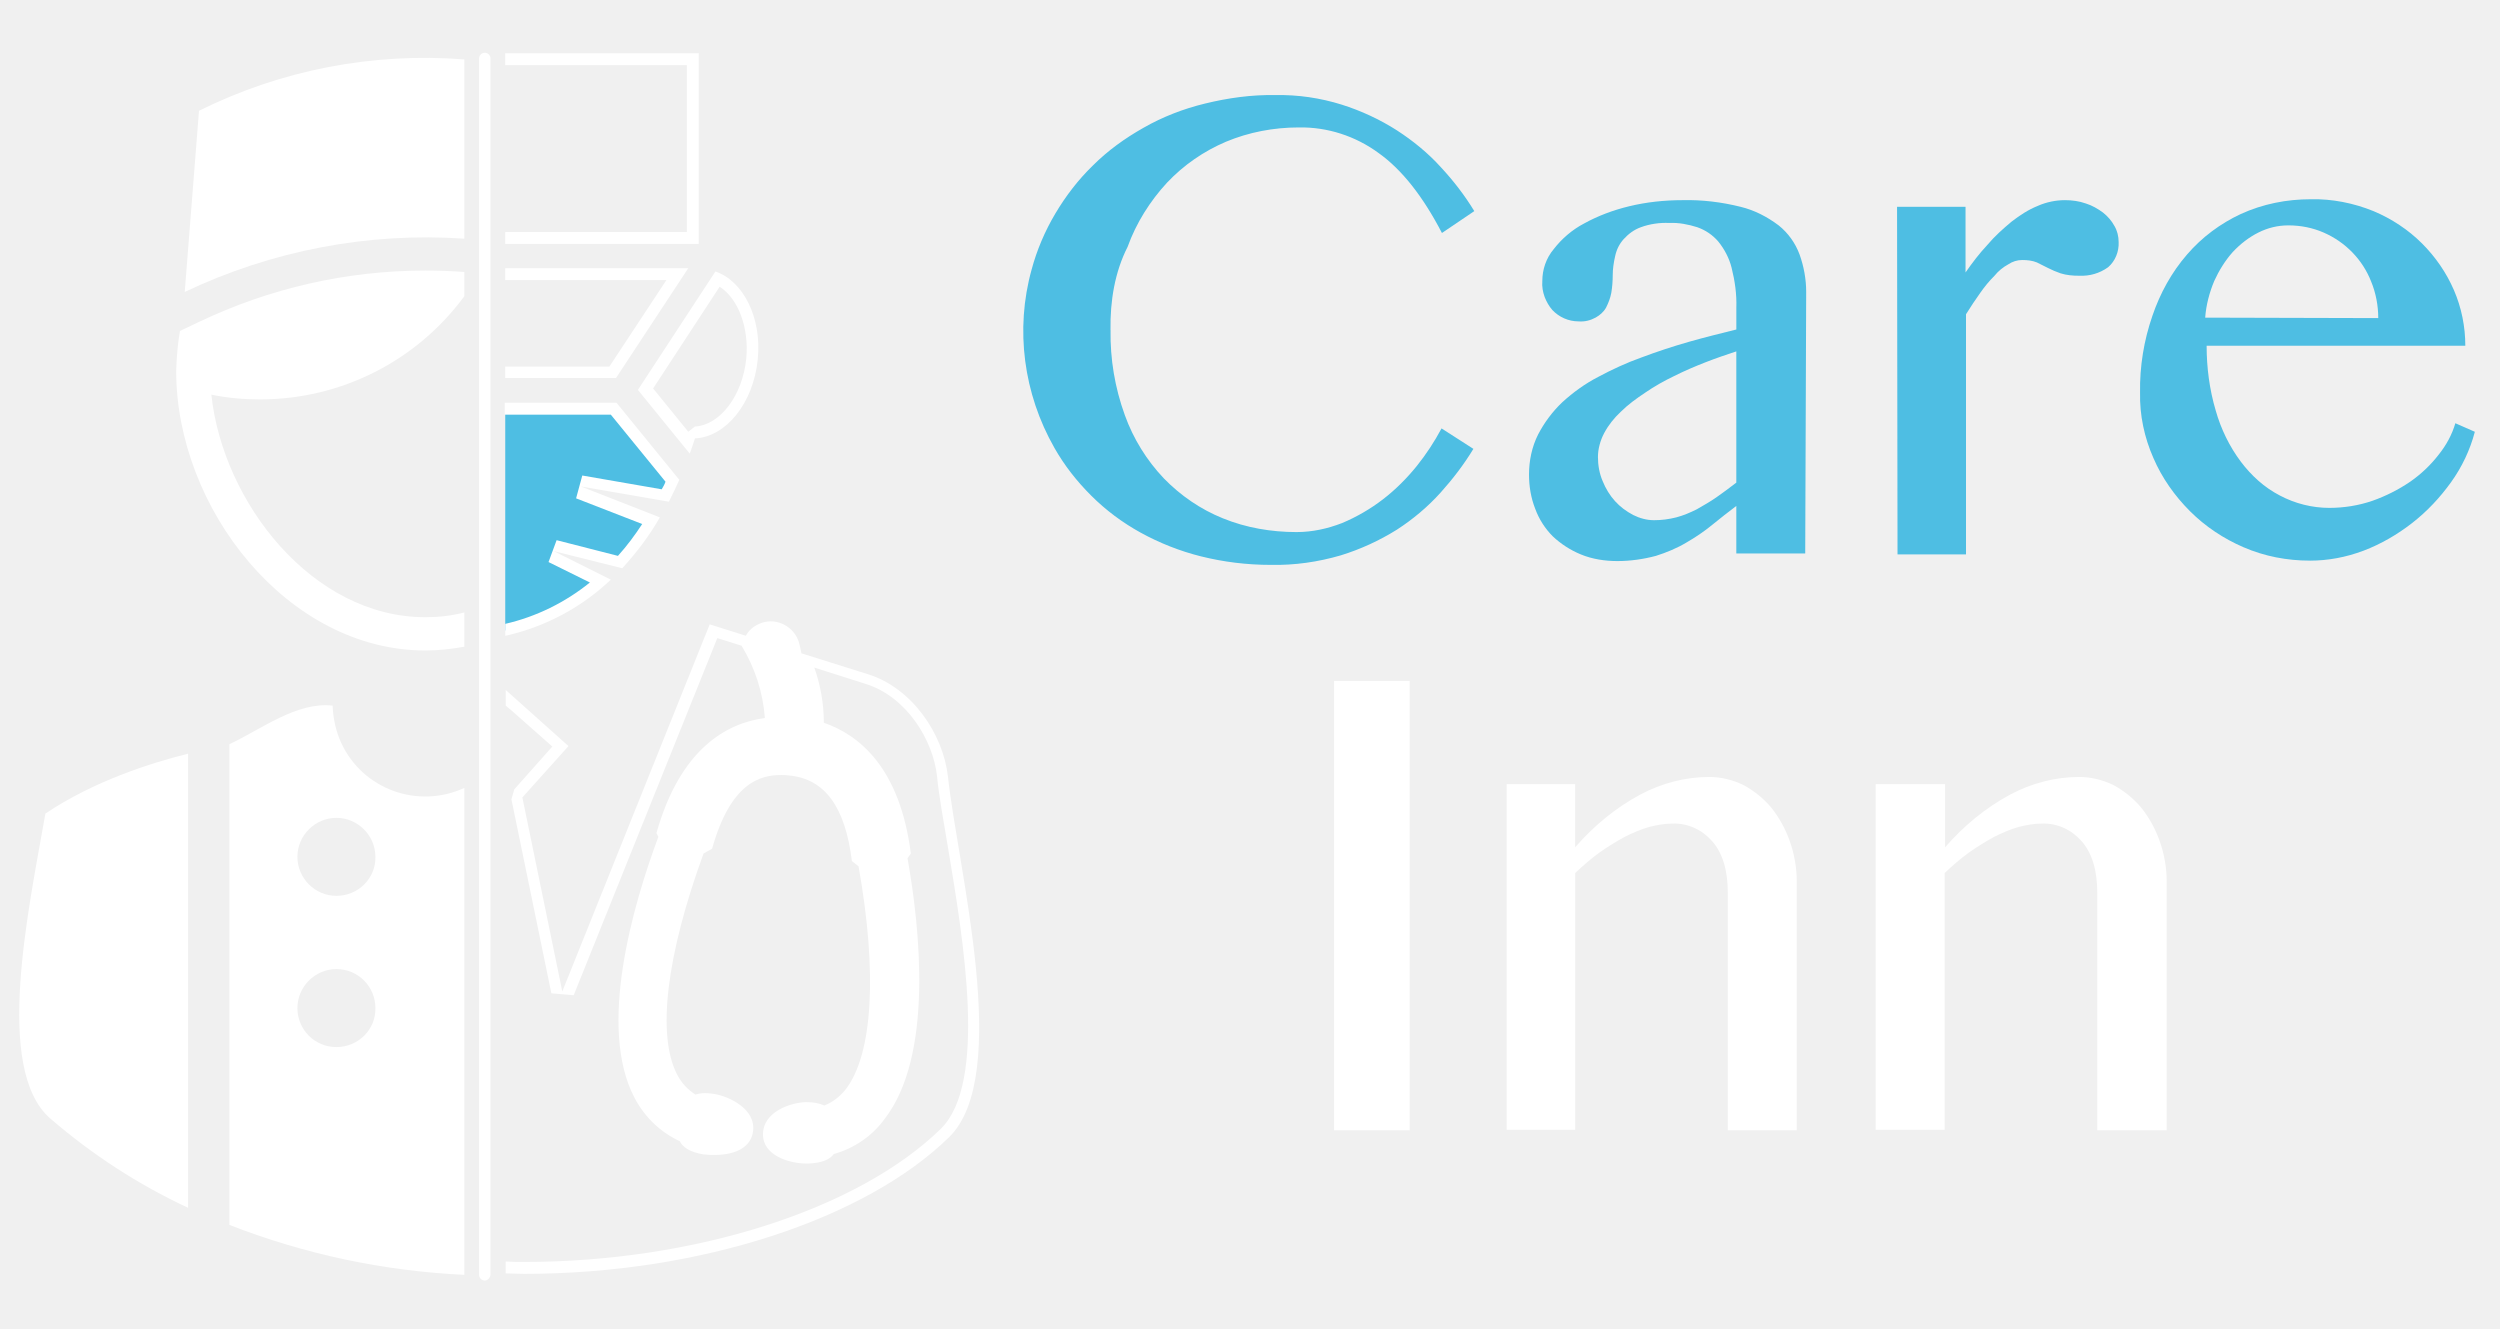
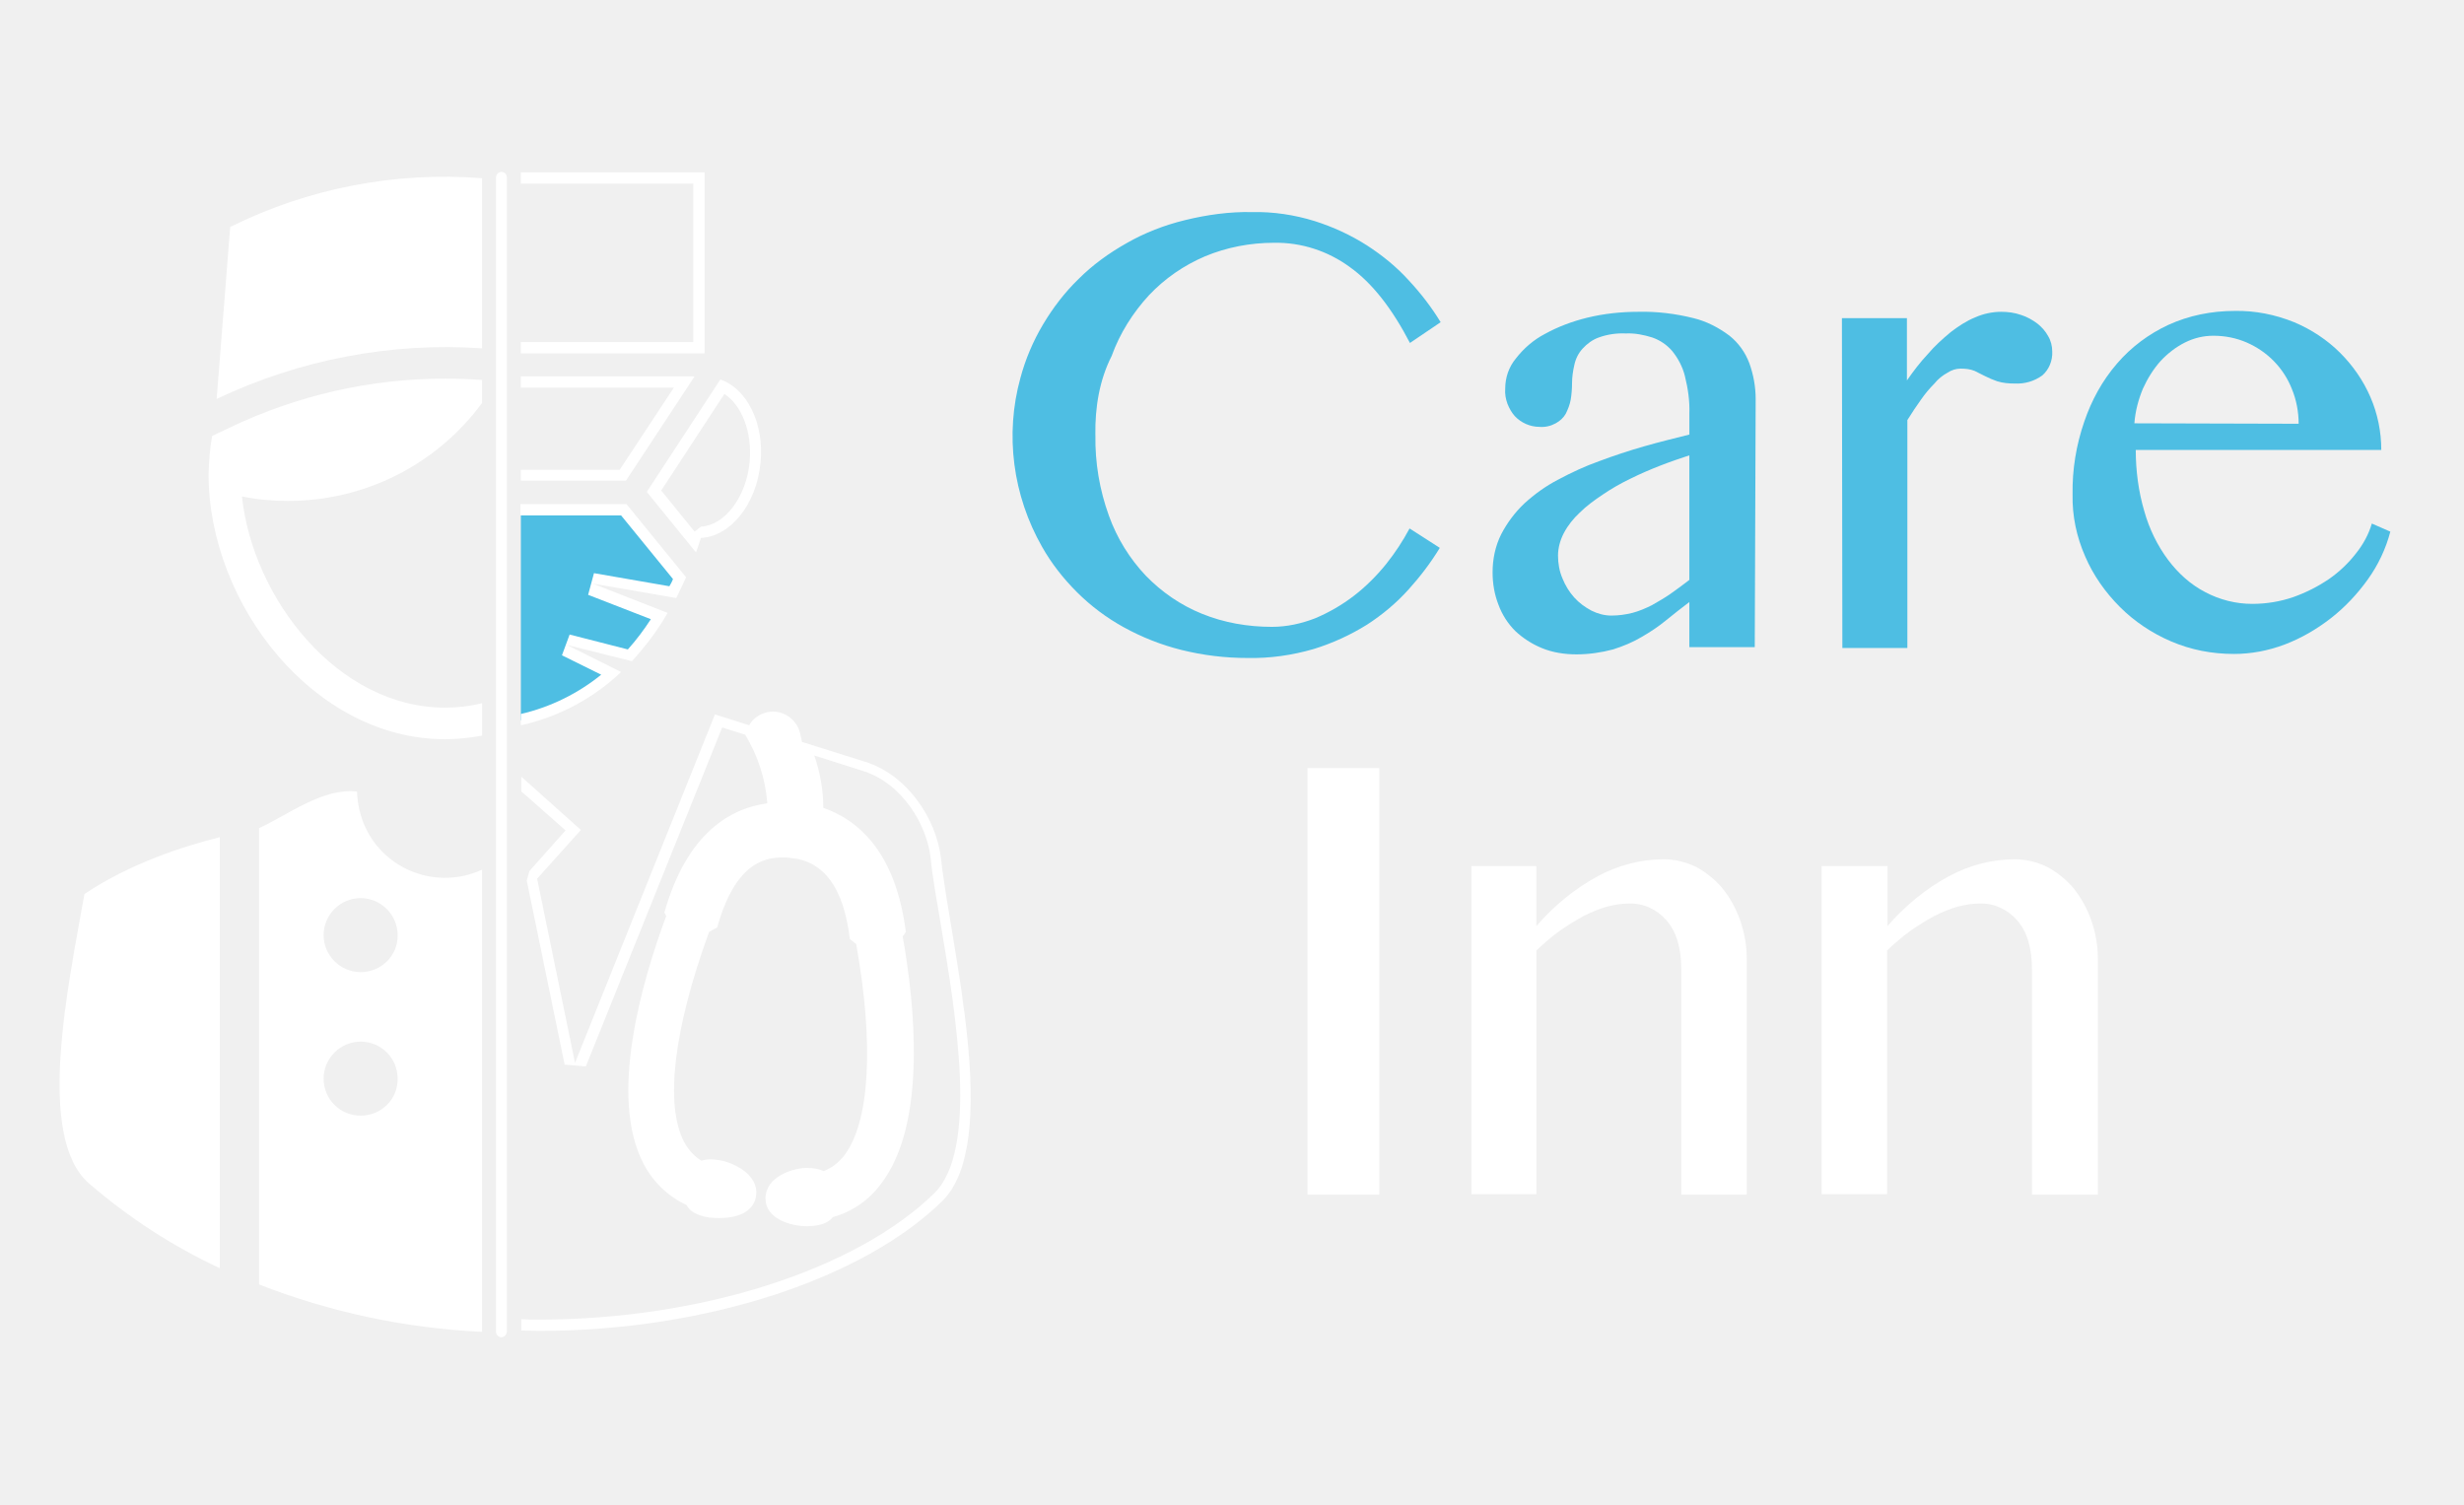
- <svg xmlns="http://www.w3.org/2000/svg" version="1.1" viewBox="15 41 112 59.5">
+ <svg xmlns="http://www.w3.org/2000/svg" version="1.1" viewBox="13.05 35.25 116.3 71">
  <g>
    <g id="Layer_1">
      <g>
        <g>
          <path d="M64.753,55.784c-.021,1.3.192,2.578.639,3.813.383,1.065.98,2.024,1.747,2.833.746.767,1.64,1.385,2.642,1.789,1.044.426,2.173.618,3.302.618.703,0,1.385-.149,2.045-.405.66-.277,1.278-.639,1.832-1.065s1.065-.937,1.513-1.491c.426-.533.788-1.086,1.108-1.683l1.427.916c-.426.703-.916,1.342-1.47,1.96-.575.639-1.236,1.193-1.96,1.662-.788.49-1.619.873-2.514,1.15-1.023.298-2.066.447-3.132.426-1.065,0-2.109-.128-3.132-.383-.937-.234-1.853-.596-2.705-1.065-.81-.447-1.555-1.001-2.216-1.662-.639-.639-1.193-1.342-1.64-2.13-1.385-2.429-1.768-5.304-1.023-7.989.234-.873.596-1.726,1.065-2.514s1.023-1.513,1.683-2.152c.66-.66,1.427-1.214,2.258-1.683.852-.49,1.789-.852,2.748-1.086,1.044-.256,2.109-.405,3.174-.383,1.001-.021,2.002.128,2.961.426.873.277,1.704.66,2.471,1.15.724.469,1.406,1.023,1.981,1.662.554.596,1.065,1.257,1.491,1.96l-1.449.98c-.852-1.64-1.789-2.833-2.833-3.579-1.044-.767-2.301-1.172-3.579-1.15-1.129,0-2.237.213-3.259.639-1.001.426-1.896,1.044-2.642,1.832-.767.831-1.385,1.811-1.768,2.876-.575,1.129-.788,2.429-.767,3.728Z" fill="#4ebee3" />
          <path d="M95.876,65.796h-3.089v-2.13c-.362.277-.724.554-1.086.852s-.746.554-1.15.788c-.426.256-.895.447-1.363.596-.554.149-1.15.234-1.726.234-.554,0-1.129-.085-1.64-.298-.469-.192-.895-.469-1.257-.81-.341-.341-.618-.767-.788-1.236-.192-.49-.277-1.001-.277-1.534,0-.618.128-1.236.405-1.789.277-.533.639-1.023,1.086-1.449.49-.447,1.023-.831,1.598-1.129.639-.341,1.278-.639,1.939-.873.682-.256,1.385-.49,2.13-.703s1.449-.383,2.13-.554v-.98c.021-.596-.064-1.193-.213-1.789-.107-.426-.32-.831-.596-1.172-.256-.298-.575-.511-.937-.639-.405-.128-.831-.213-1.257-.192-.426-.021-.873.043-1.278.192-.298.107-.554.298-.767.533-.192.213-.32.469-.383.767-.064.277-.107.575-.107.852,0,.256-.021.533-.064.788-.043.234-.128.447-.234.66-.107.192-.277.341-.469.447-.234.128-.49.192-.767.17-.447,0-.873-.192-1.172-.511-.149-.17-.256-.362-.341-.575-.085-.234-.128-.469-.107-.724,0-.511.17-1.023.511-1.427.362-.469.831-.873,1.363-1.15.618-.341,1.299-.596,2.002-.767.788-.192,1.598-.277,2.407-.277.873-.021,1.747.085,2.599.298.618.149,1.193.447,1.704.831.426.341.746.788.937,1.3.192.533.298,1.108.298,1.683l-.043,11.717ZM92.787,56.742c-.447.149-.895.298-1.385.49s-.937.383-1.406.618c-.447.213-.895.469-1.299.746-.383.256-.767.533-1.086.852-.298.277-.554.596-.746.959-.17.32-.277.703-.277,1.065s.064.746.213,1.086c.128.32.32.639.554.895s.49.447.81.618c.298.149.618.234.937.234.341,0,.66-.043,1.001-.128.32-.085.618-.213.916-.362.298-.17.596-.341.873-.533.298-.213.596-.426.895-.66v-5.88Z" fill="#4ebee3" />
          <path d="M99.988,50.266h3.068v2.94c.298-.426.618-.852.98-1.236.32-.383.703-.724,1.086-1.044.362-.277.746-.533,1.172-.703.383-.17.81-.256,1.214-.256.32,0,.639.043.937.149.277.085.533.234.767.405.213.17.383.362.511.596.128.213.192.469.192.724.021.426-.149.852-.469,1.129-.383.277-.831.405-1.299.383-.277,0-.554-.021-.831-.107-.192-.064-.383-.149-.554-.234-.17-.085-.341-.17-.511-.256-.213-.085-.426-.107-.66-.107-.213,0-.426.064-.618.192-.234.128-.447.298-.618.511-.234.234-.447.49-.639.767-.213.298-.426.618-.639.959v10.758h-3.068l-.021-15.573Z" fill="#4ebee3" />
          <path d="M118.479,66.116c-1.023,0-2.024-.192-2.961-.596-.895-.383-1.726-.937-2.407-1.619-.682-.682-1.257-1.491-1.64-2.386-.405-.916-.618-1.917-.596-2.919-.021-1.172.17-2.343.554-3.451.341-1.001.852-1.939,1.555-2.748.66-.767,1.491-1.385,2.407-1.811.98-.447,2.045-.66,3.132-.66.959-.021,1.917.17,2.812.533.81.341,1.555.831,2.173,1.449.596.596,1.086,1.3,1.427,2.088s.511,1.64.511,2.492h-11.589c0,.98.128,1.96.405,2.897.234.831.618,1.619,1.129,2.301.469.618,1.044,1.15,1.747,1.513.682.362,1.449.554,2.216.554.66,0,1.321-.107,1.939-.32.596-.213,1.15-.49,1.683-.852.49-.341.916-.746,1.278-1.214.341-.426.596-.895.746-1.406l.873.383c-.213.81-.575,1.576-1.065,2.258-.49.682-1.065,1.3-1.747,1.832-.66.511-1.385.937-2.173,1.236-.788.298-1.598.447-2.407.447ZM121.546,55.251c0-.554-.107-1.129-.32-1.64-.383-.98-1.15-1.768-2.13-2.194-.49-.213-1.023-.32-1.576-.32-.469,0-.916.107-1.342.32s-.81.511-1.15.873c-.341.383-.618.831-.831,1.3-.213.511-.362,1.065-.405,1.64l7.754.021Z" fill="#4ebee3" />
        </g>
        <g>
          <path d="M74.765,71.505h3.387v20.131h-3.387v-20.131Z" fill="#fff" />
          <path d="M82.498,76.128h3.068v2.833c.831-.959,1.811-1.768,2.919-2.365.959-.511,2.024-.788,3.089-.788.533,0,1.044.128,1.534.362.469.256.895.596,1.236,1.001.362.447.639.959.831,1.491.213.596.32,1.214.32,1.832v11.142h-3.089v-10.63c0-1.023-.234-1.789-.703-2.322-.447-.511-1.086-.81-1.768-.788-.362,0-.703.064-1.044.149-.383.107-.767.277-1.108.447-.383.213-.767.447-1.129.703-.383.277-.746.596-1.086.916v11.504h-3.068v-15.487h0Z" fill="#fff" />
          <path d="M99.05,76.128h3.089v2.833c.831-.959,1.811-1.768,2.919-2.365.959-.511,2.024-.788,3.089-.788.533,0,1.044.128,1.534.362.469.256.895.596,1.236,1.001.362.447.639.959.831,1.491.213.596.32,1.214.32,1.832v11.142h-3.11v-10.63c0-1.023-.234-1.789-.703-2.322-.447-.511-1.086-.81-1.768-.788-.362,0-.703.064-1.044.149-.383.107-.767.277-1.108.447-.383.213-.767.447-1.129.703-.383.277-.746.596-1.086.916v11.504h-3.089v-15.487h.021Z" fill="#fff" />
        </g>
        <g>
          <path d="M47.241,53.845c.831.533,1.321,1.832,1.193,3.217-.17,1.662-1.172,2.982-2.301,3.046l-.298.234-1.576-1.939,2.982-4.559M47.05,53.163l-3.472,5.304,2.322,2.855c.085-.213.149-.447.234-.682,1.385-.064,2.62-1.576,2.812-3.536.192-1.853-.639-3.515-1.896-3.941h0Z" fill="#fff" />
          <polygon points="37.634 43.385 37.634 43.918 45.771 43.918 45.771 50.309 45.771 51.395 37.634 51.395 37.634 51.928 46.304 51.928 46.304 50.309 46.304 43.385 37.634 43.385" fill="#fff" />
          <polygon points="37.634 53.547 44.855 53.547 42.299 57.424 37.634 57.424 37.634 57.935 42.597 57.935 45.835 53.014 37.634 53.014 37.634 53.547" fill="#fff" />
          <path d="M44.813,63.218c.107-.213.213-.447.32-.682l-2.62-3.217h-4.878v9.927h.064c1.555-.362,3.004-1.108,4.218-2.173l-2.216-1.108.17-.49,2.919.746c.511-.575.98-1.193,1.385-1.853l-3.259-1.278.149-.511,3.749.639Z" fill="#4ebee3" />
          <path d="M45.431,62.494l-2.812-3.451h-5.006v.533h4.751l2.45,3.004c-.043.128-.107.234-.17.341l-3.558-.618-.277,1.023,2.961,1.15c-.32.49-.682.98-1.086,1.427l-2.748-.703-.362.98,1.853.916c-1.108.895-2.407,1.534-3.792,1.853v.533c.043,0,.085-.021.107-.021,1.726-.405,3.323-1.257,4.623-2.492l-2.556-1.278,3.068.767c.639-.703,1.214-1.449,1.683-2.279l-3.536-1.385,3.941.682c.149-.298.32-.639.469-.98Z" fill="#fff" />
          <path d="M57.467,75.787c-.213-1.896-1.598-3.962-3.579-4.58l-2.982-.937-.085-.383c-.149-.703-.852-1.172-1.555-1.023-.362.085-.682.298-.852.618l-1.619-.511-6.604,16.446-1.789-8.692,2.066-2.301-2.216-1.981-.596-.533v.703l.256.213,1.832,1.619-1.704,1.917-.128.447,1.789,8.692,1.001.085,6.434-15.999,1.086.341c.596.98.959,2.088,1.044,3.238-1.726.234-3.792,1.385-4.857,5.155l.085.17c-1.15,3.089-2.727,8.543-1.065,11.695.447.852,1.15,1.534,2.024,1.939.128.256.426.49,1.086.596h.043c.149.021.277.021.426.021,1.001,0,1.64-.383,1.726-1.044.149-1.023-1.086-1.576-1.704-1.683-.149-.021-.298-.043-.447-.043s-.277.021-.426.064c-.341-.213-.618-.511-.81-.873-.937-1.768-.49-5.368,1.172-9.927l.383-.213c.831-2.961,2.152-3.302,3.089-3.302.128,0,.234,0,.362.021,1.598.149,2.514,1.406,2.812,3.835l.298.234c.852,4.772.639,8.415-.575,9.991-.256.32-.575.575-.959.724-.234-.107-.511-.149-.767-.149h-.085c-.618.021-1.896.405-1.896,1.449,0,.937,1.172,1.3,1.939,1.3h.085c.639-.021.98-.192,1.15-.426.916-.256,1.726-.81,2.279-1.576,2.173-2.812,1.598-8.436,1.023-11.674l.149-.213c-.49-3.835-2.301-5.304-3.898-5.858,0-.852-.149-1.683-.426-2.471l2.279.724c1.875.575,3.046,2.556,3.217,4.133.085.873.277,1.939.49,3.195.703,4.197,1.768,10.566-.32,12.611-3.707,3.622-11.035,5.965-18.683,5.965-.277,0-.533,0-.81-.021v.533c.277,0,.533.021.81.021,7.925,0,15.317-2.471,19.045-6.114,2.855-2.769.384-12.121-.042-16.169Z" fill="#fff" />
          <path d="M36.718,98.368c-.149,0-.256-.128-.256-.256v-54.493c0-.149.128-.256.256-.256.149,0,.256.128.256.256v54.472c0,.149-.128.277-.256.277h0Z" fill="#fff" />
          <path d="M35.802,43.662c-4.09-.32-8.202.469-11.887,2.301l-.639,8.116c3.898-1.853,8.223-2.684,12.526-2.386v-8.031Z" fill="#fff" />
          <path d="M35.802,68.438c-.575.149-1.15.213-1.747.213-5.07,0-9.075-5.155-9.586-9.97.724.149,1.449.213,2.173.213,3.622,0,7.009-1.704,9.16-4.623v-1.086c-.575-.043-1.15-.064-1.747-.064-3.515,0-6.966.788-10.14,2.301l-.852.405c-.107.596-.149,1.193-.17,1.789,0,6.157,4.985,12.526,11.163,12.526.575,0,1.172-.064,1.747-.17v-1.534Z" fill="#fff" />
          <path d="M30.284,74.275c-.234-.511-.362-1.086-.383-1.662-1.598-.192-3.238,1.086-4.623,1.726v21.537c3.387,1.321,6.924,2.066,10.524,2.237v-21.814c-2.088.959-4.559.064-5.518-2.024ZM30.071,87.909c-.98,0-1.747-.788-1.747-1.747s.788-1.747,1.747-1.747c.98,0,1.747.788,1.747,1.747.021.959-.767,1.747-1.747,1.747ZM30.071,81.134c-.959,0-1.747-.788-1.747-1.747s.788-1.747,1.747-1.747,1.747.788,1.747,1.747c.021.959-.767,1.747-1.747,1.747Z" fill="#fff" />
          <path d="M17.247,91.104c1.875,1.619,3.941,2.961,6.178,4.005v-20.344c-1.704.426-4.239,1.236-6.391,2.684-.746,4.261-2.322,11.44.213,13.655Z" fill="#fff" />
        </g>
      </g>
    </g>
  </g>
</svg>
